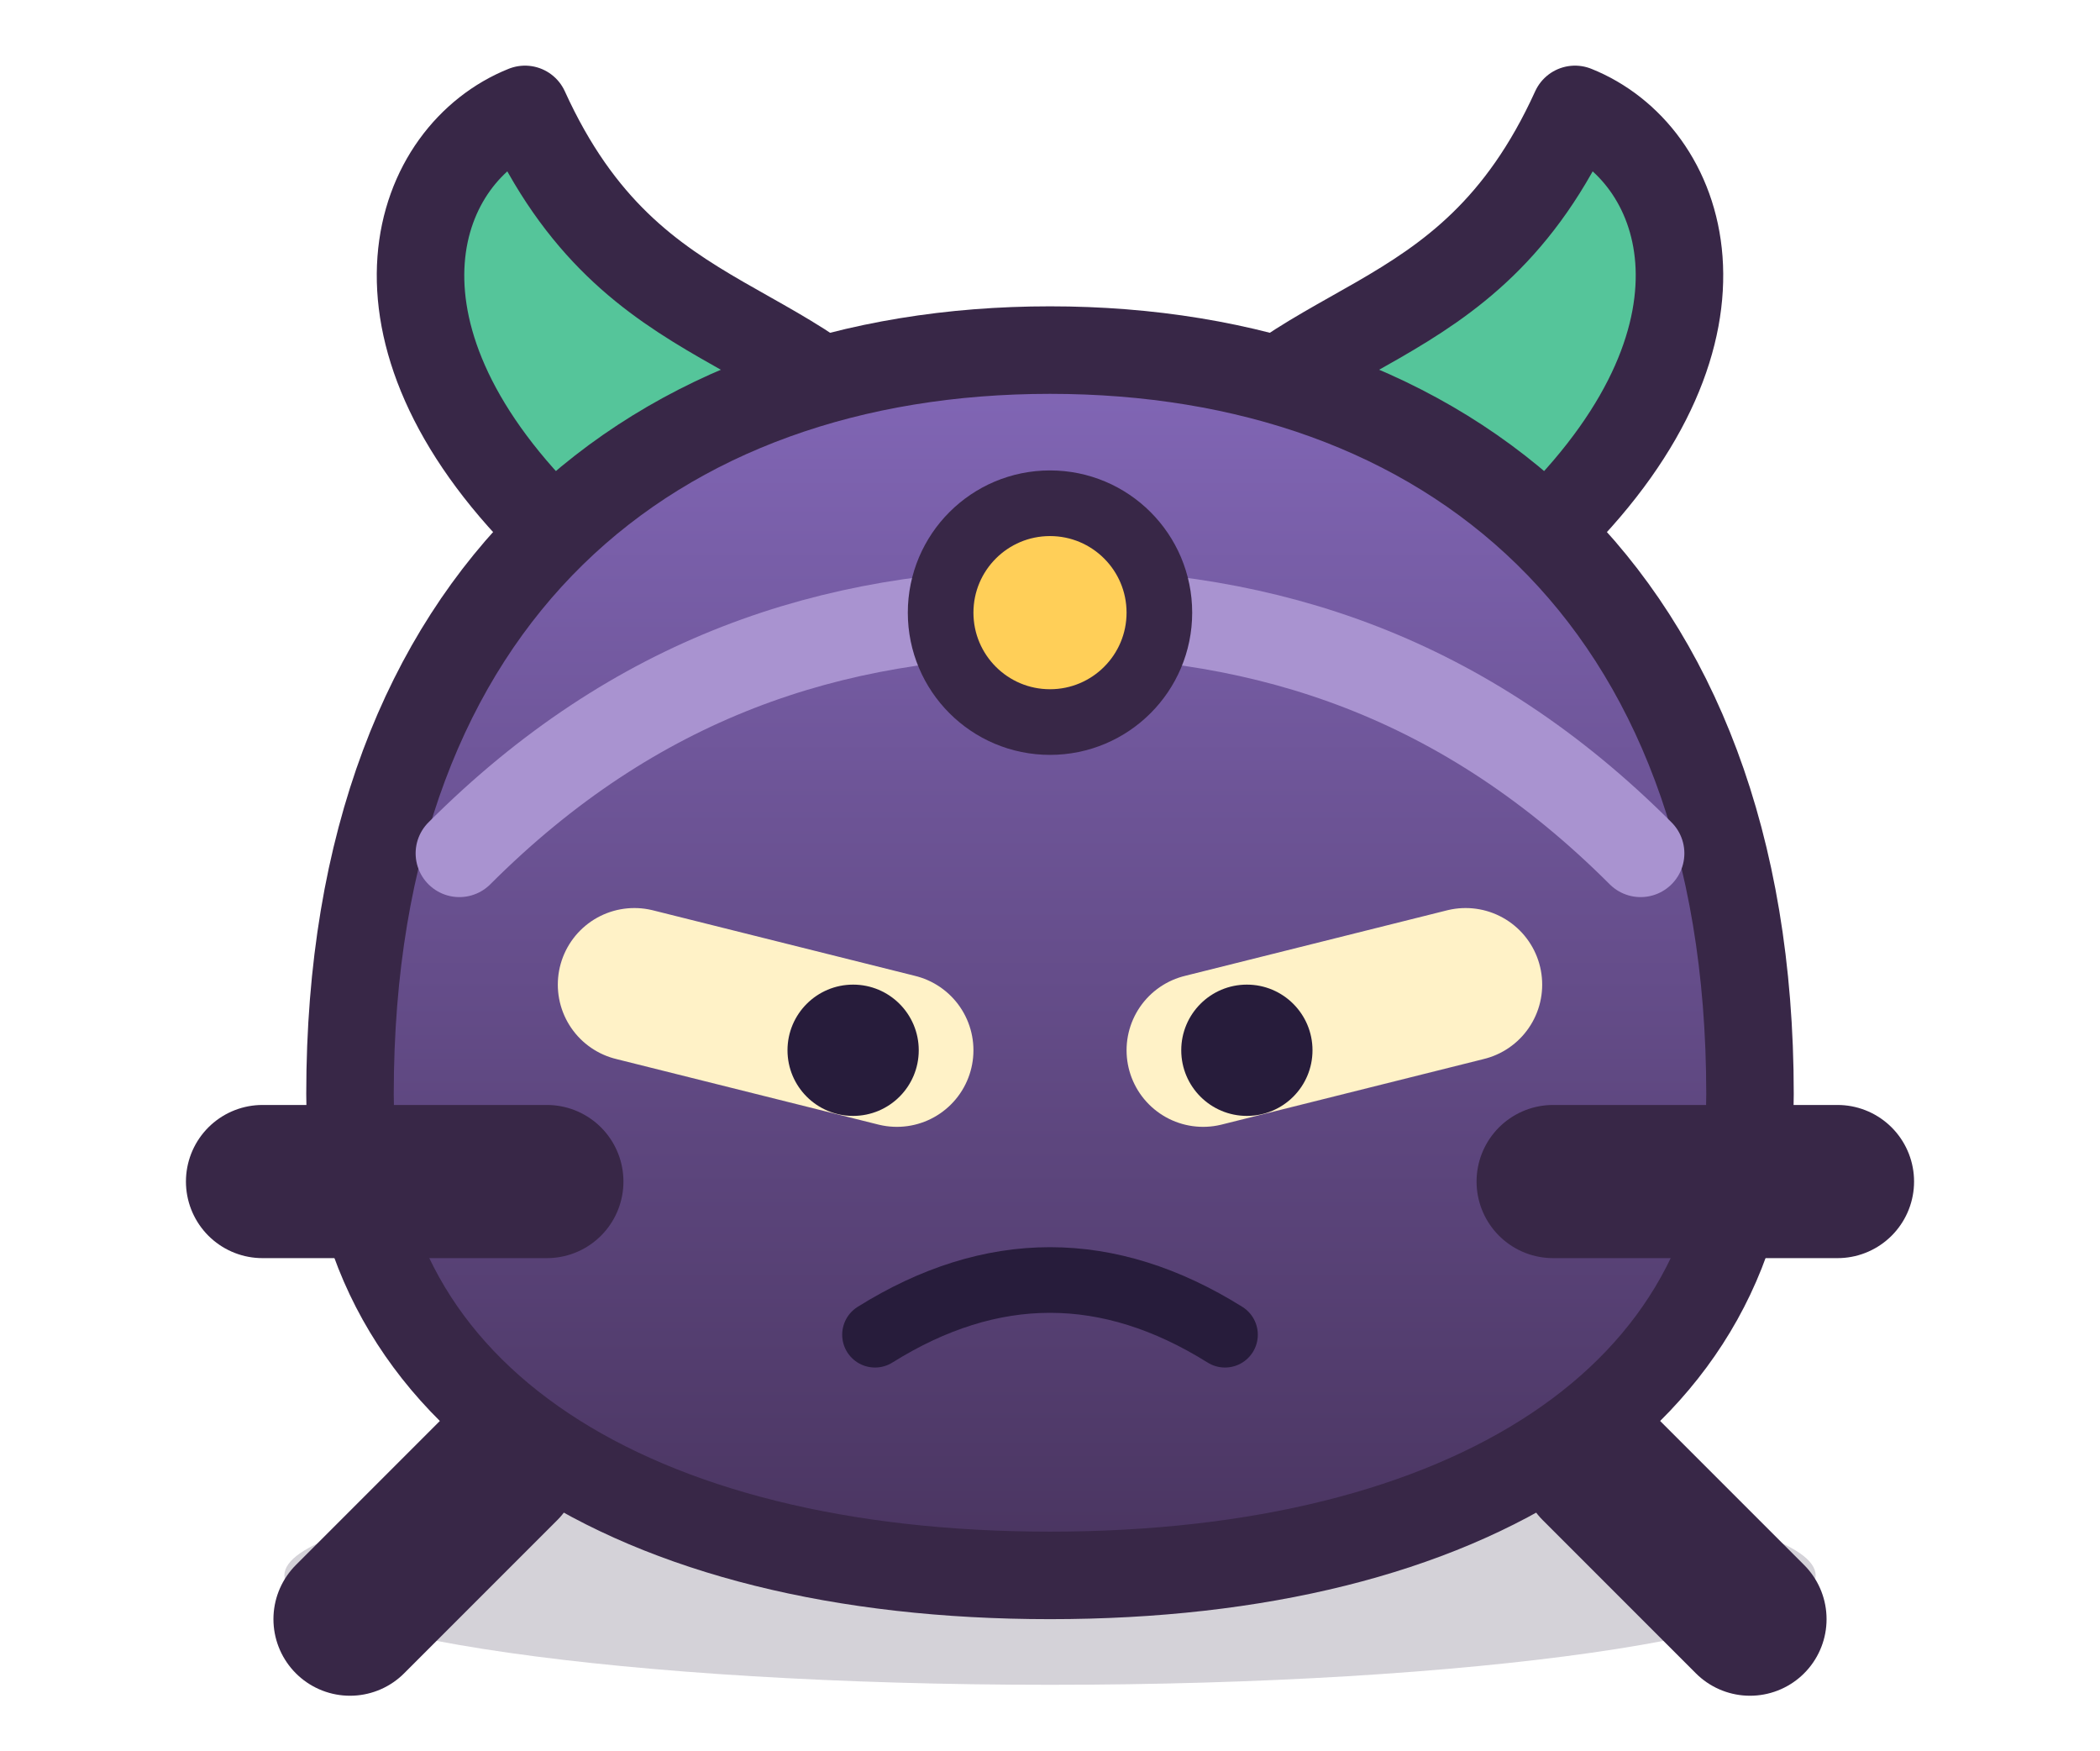
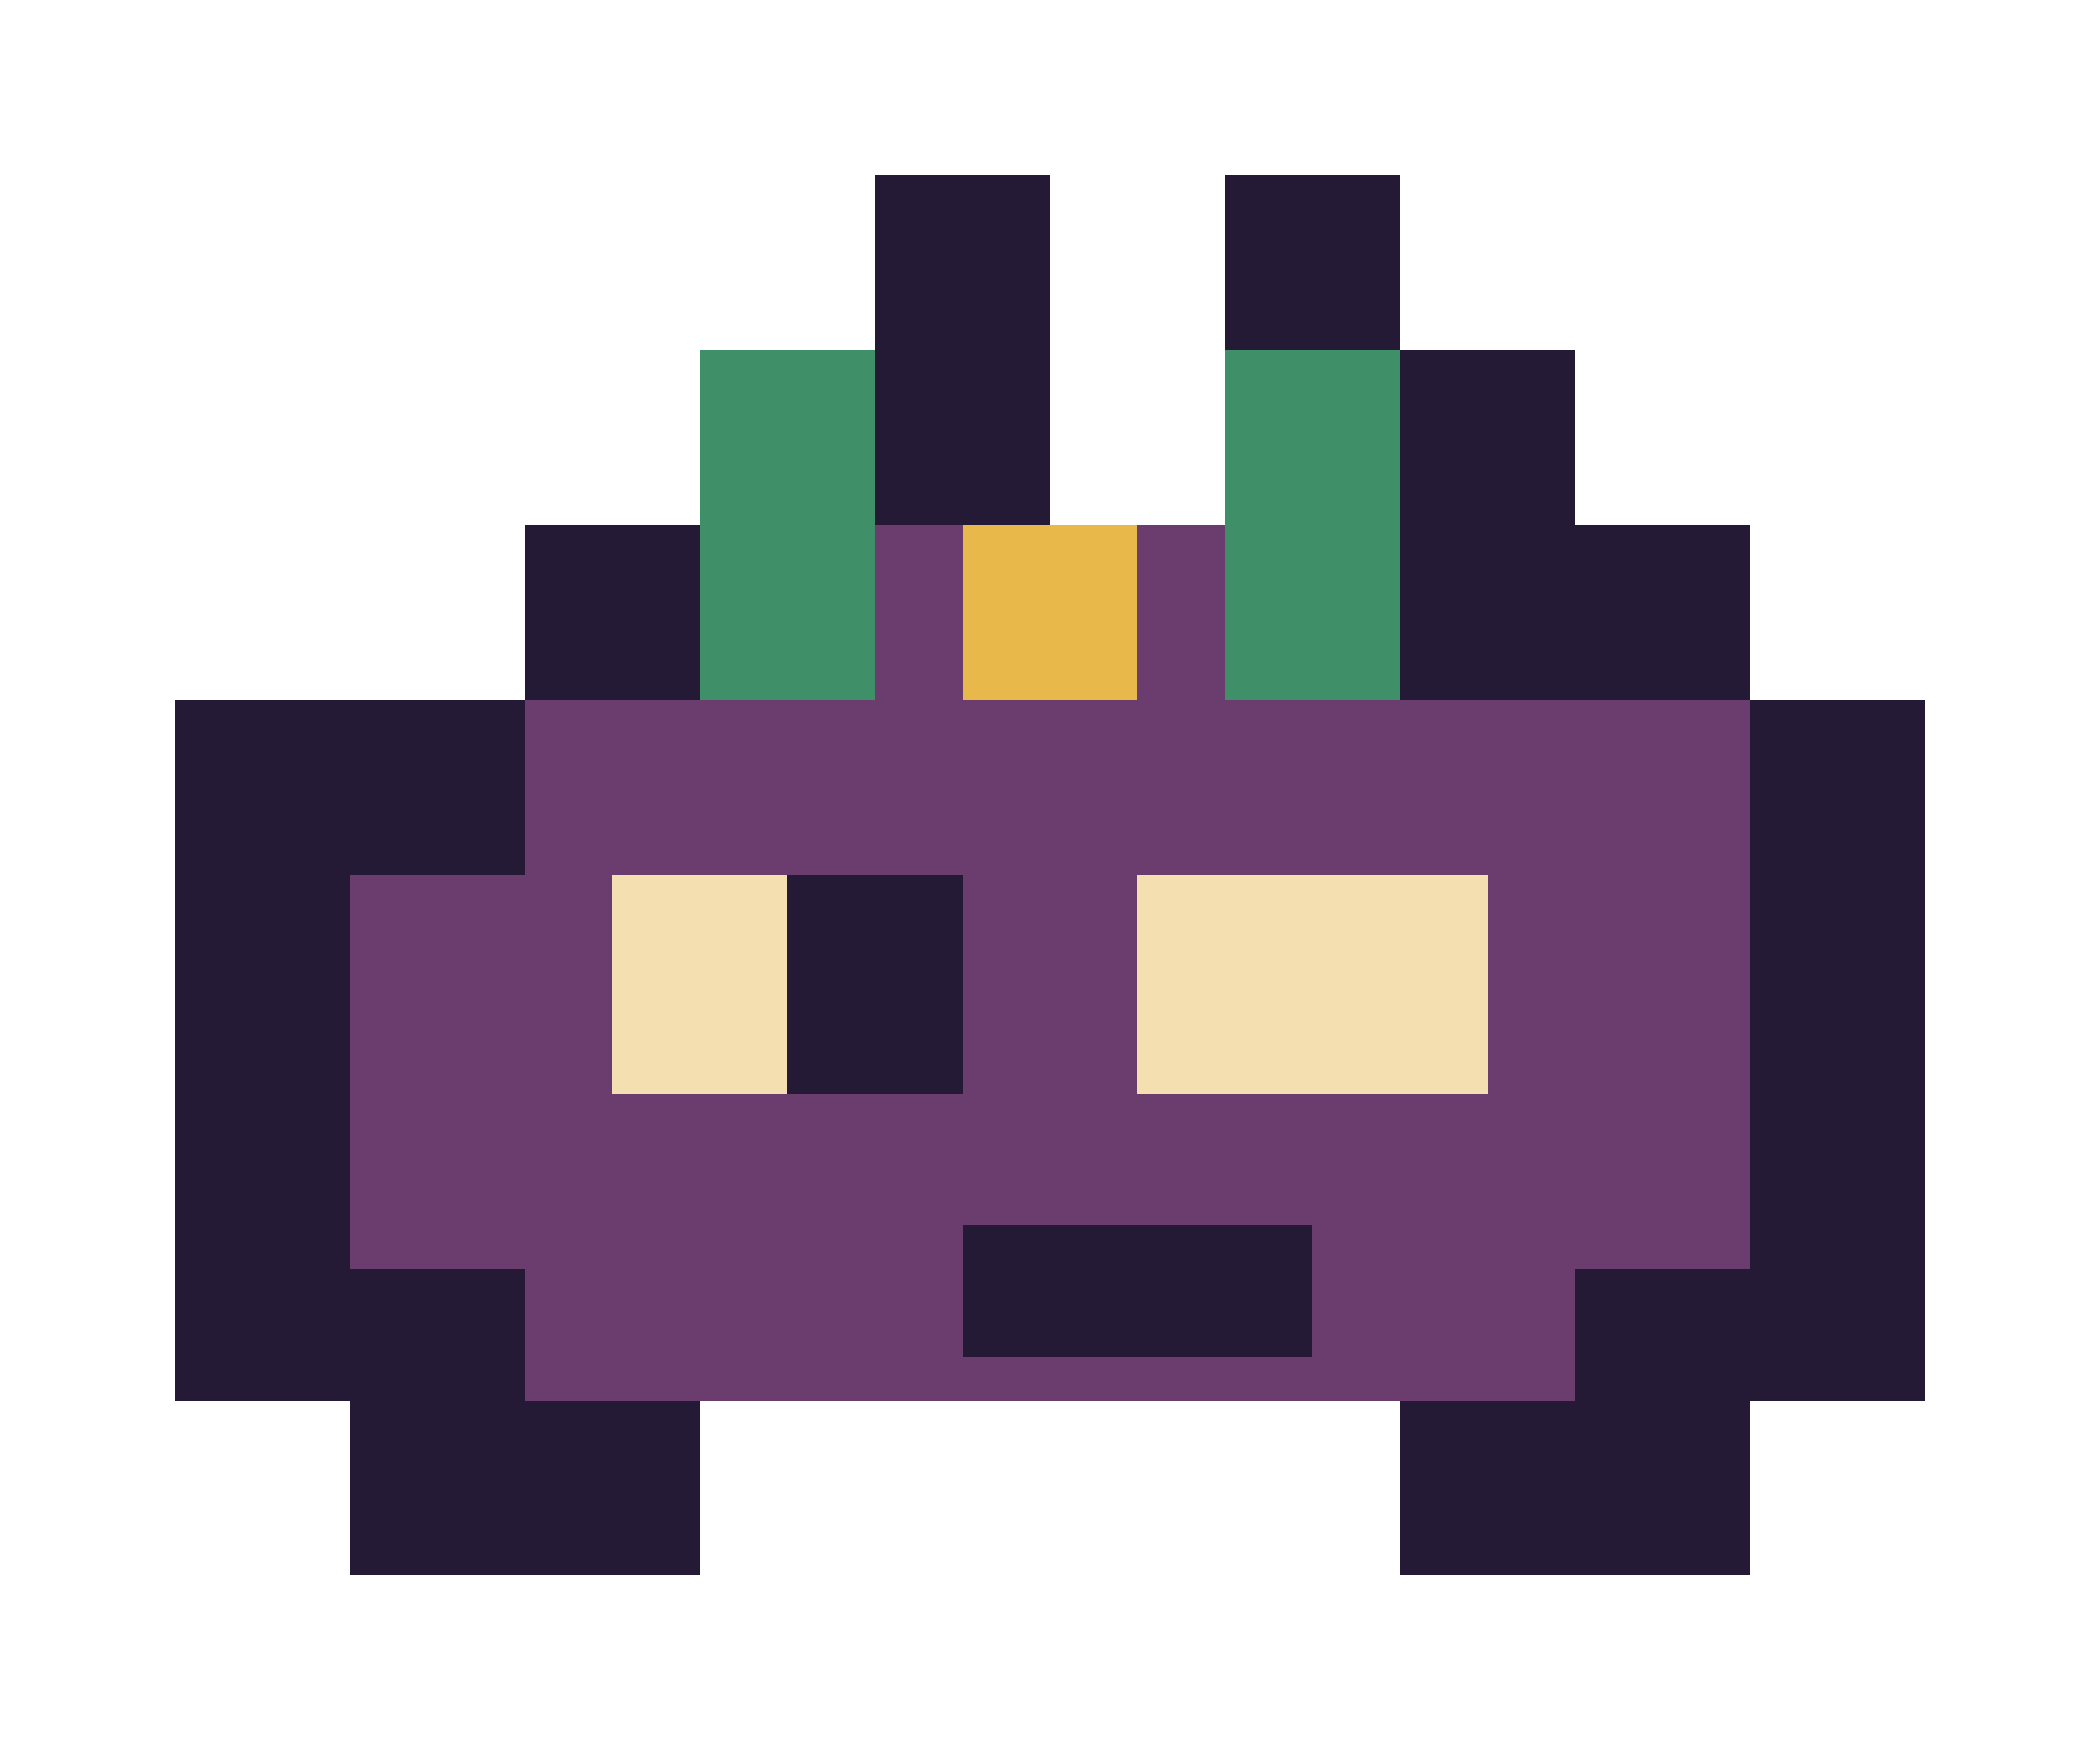
- <svg xmlns="http://www.w3.org/2000/svg" viewBox="0 0 96 80" role="img" aria-labelledby="title desc">
-   <defs>
-     <linearGradient id="shell" x1="0" y1="0" x2="0" y2="1">
-       <stop stop-color="#8267b7" />
-       <stop offset="1" stop-color="#49345f" />
-     </linearGradient>
-   </defs>
-   <ellipse cx="48" cy="72" rx="35" ry="5" fill="#271c3b" opacity=".2" />
-   <path d="M25 24C16 15 19 7 24 5c5 11 13 9 18 17M71 24c9-9 6-17 1-19-5 11-13 9-18 17" fill="#55c59a" stroke="#382747" stroke-width="4" stroke-linejoin="round" />
-   <path d="M16 50c0-23 14-34 32-34s32 11 32 34c0 14-13 22-32 22S16 64 16 50z" fill="url(#shell)" stroke="#382747" stroke-width="4" />
-   <path d="M21 39c8-8 17-11 27-11s19 3 27 11" fill="none" stroke="#a993d0" stroke-width="4" stroke-linecap="round" />
-   <path d="M12 54h13M71 54h13M23 67l-7 7M73 67l7 7" stroke="#382747" stroke-width="7" stroke-linecap="round" />
-   <path d="M29 45l12 3M67 45l-12 3" stroke="#fff2c7" stroke-width="7" stroke-linecap="round" />
-   <circle cx="39" cy="48" r="3" fill="#271c3b" />
-   <circle cx="57" cy="48" r="3" fill="#271c3b" />
-   <path d="M40 61q8-5 16 0" fill="none" stroke="#271c3b" stroke-width="3" stroke-linecap="round" />
-   <circle cx="48" cy="28" r="5" fill="#ffcf58" stroke="#382747" stroke-width="3" />
+ <svg xmlns="http://www.w3.org/2000/svg" viewBox="0 0 48 40" role="img" aria-labelledby="title desc" shape-rendering="crispEdges">
+   <path fill="#241a35" d="M8 16h4v-4h4V8h4V4h4v8h4V4h4v4h4v4h4v4h4v16h-4v4h-8v-4H16v4H8v-4H4V16z" />
+   <path fill="#6b3d6f" d="M12 16h4v-4h16v4h8v13h-4v3H12V29H8V20h4z" />
+   <path fill="#3f8f68" d="M16 8h4v8h-4zm12 0h4v8h-4z" />
+   <path fill="#f4dfb1" d="M14 20h8v5h-8zm12 0h8v5h-8z" />
+   <path fill="#241a35" d="M18 20h4v5h-4zm4 8h8v3h-8zm-14 4h8v4H8zm24 0h8v4h-8z" />
+   <path fill="#e8b94a" d="M22 12h4v4h-4z" />
</svg>
